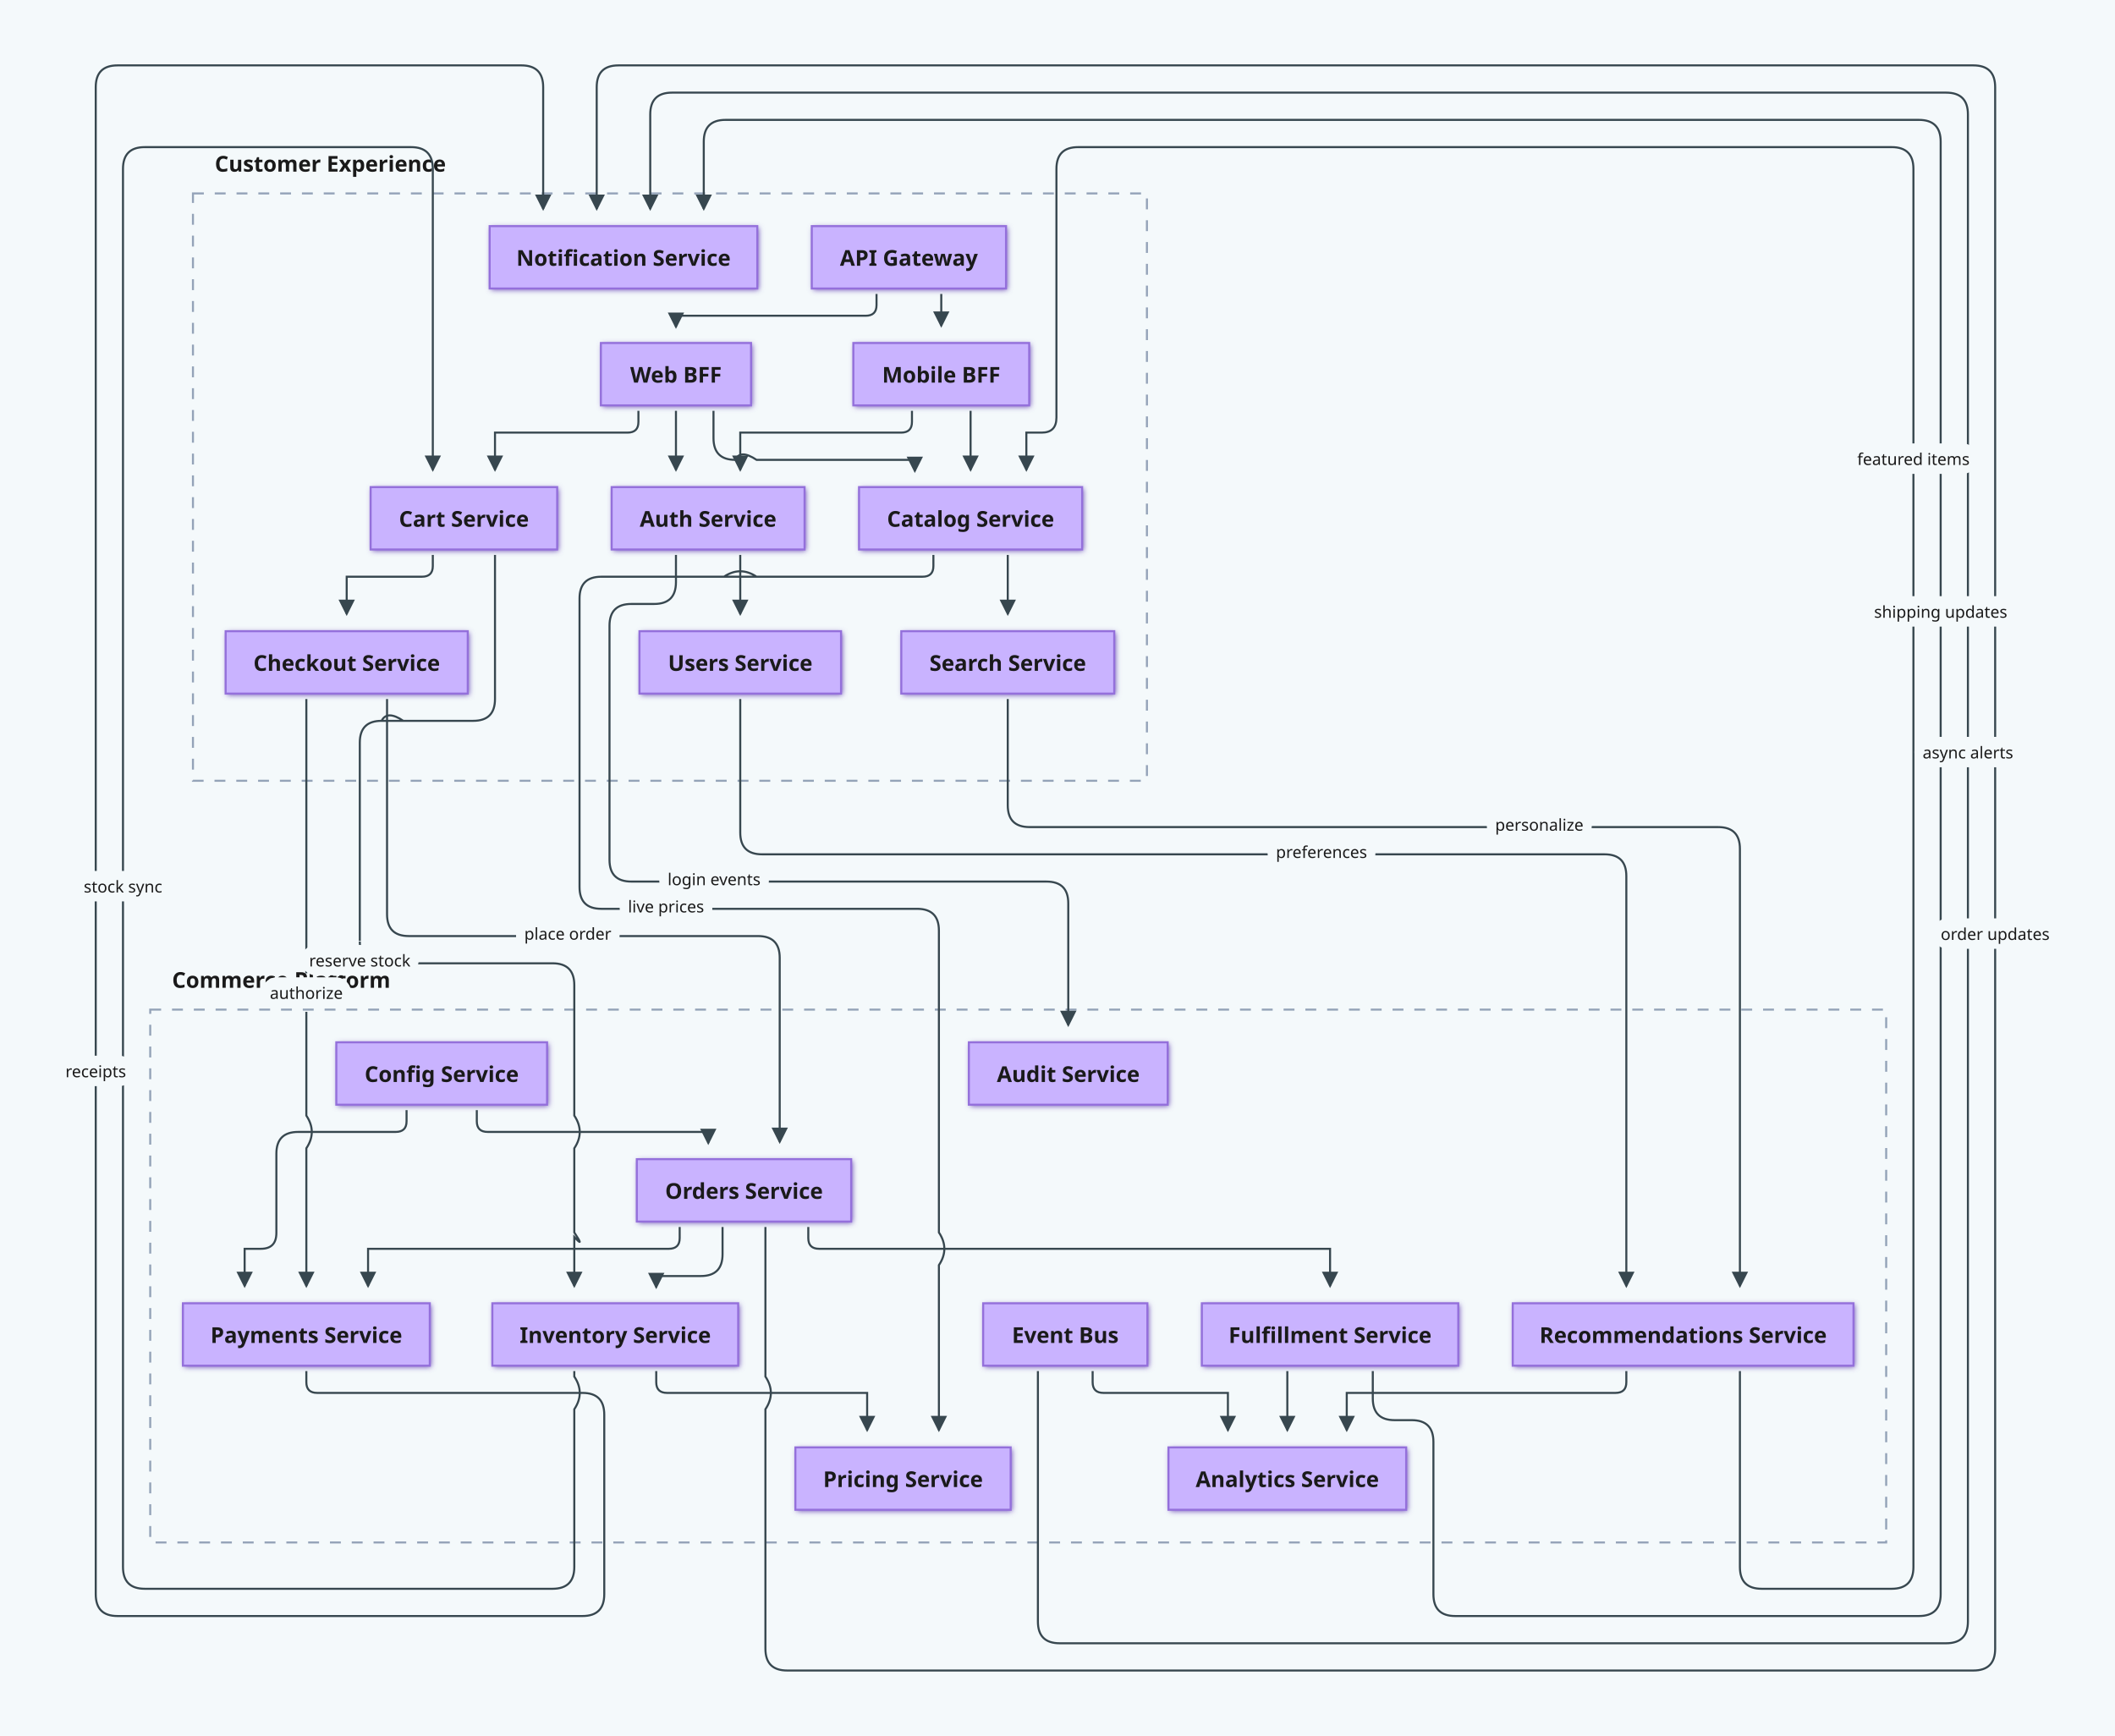
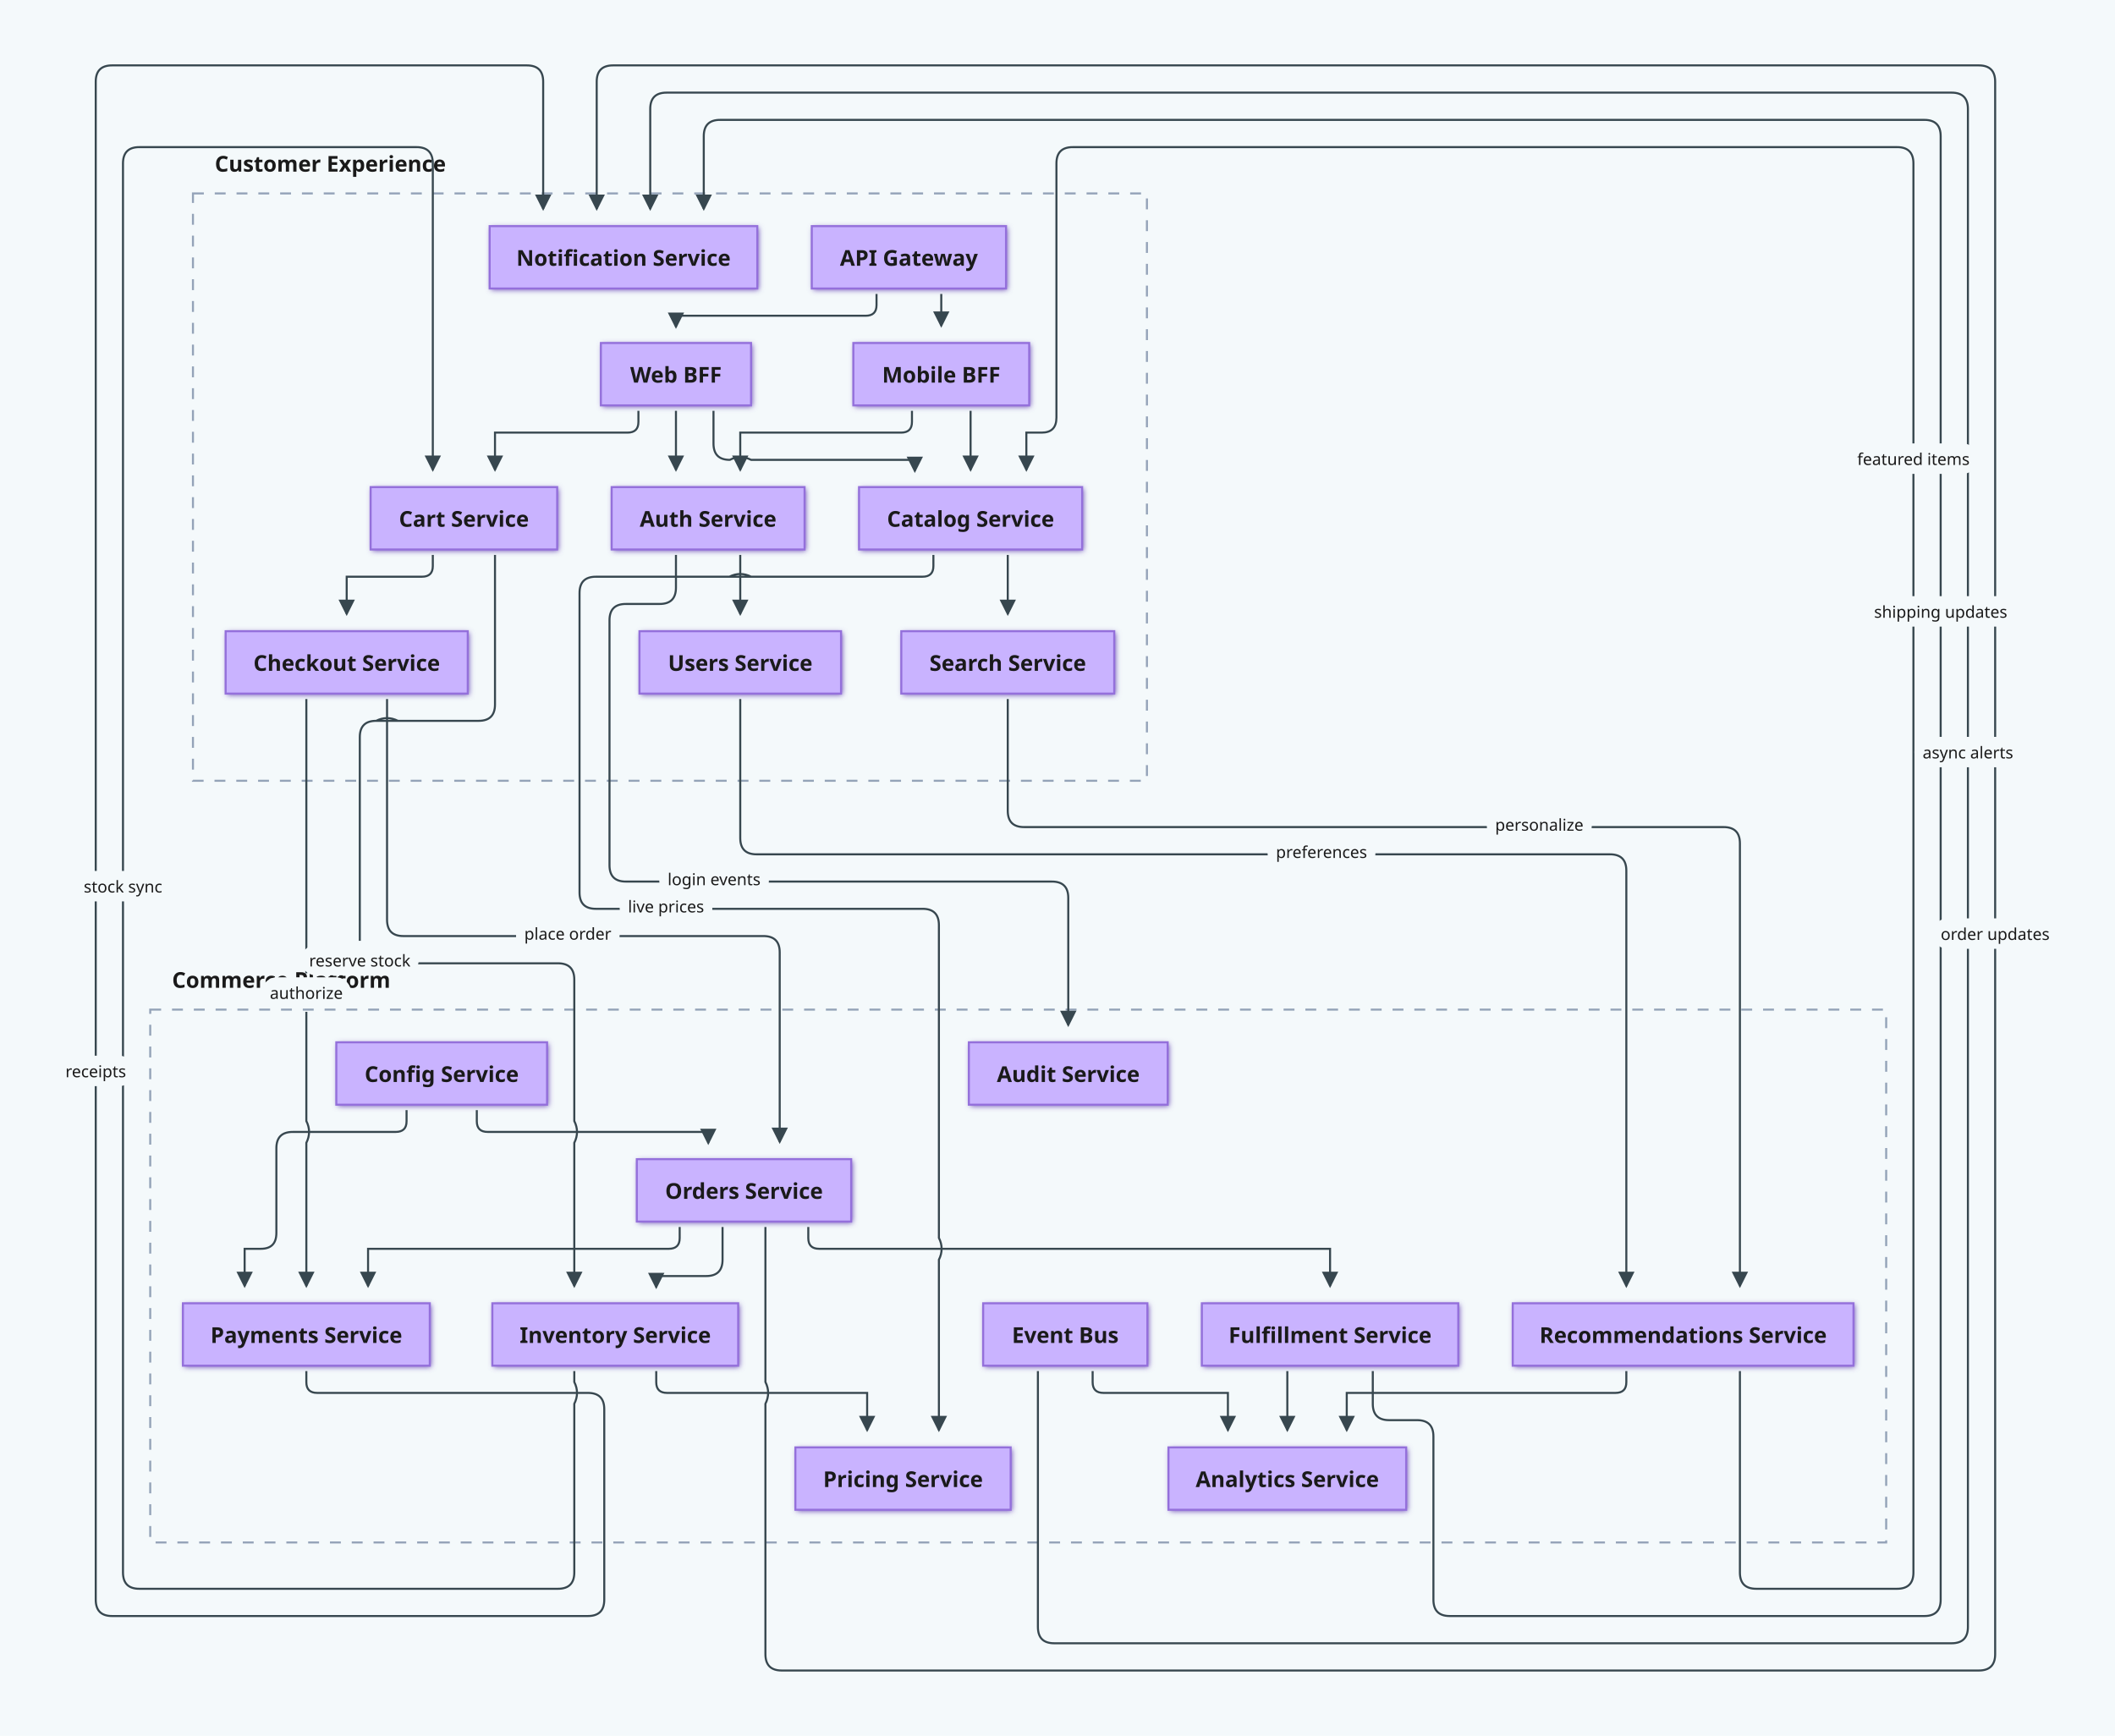
<svg xmlns="http://www.w3.org/2000/svg" viewBox="-31.142 -47 776.323 637.168">
  <defs>
    <filter id="cora-shadow-blur" x="-50%" y="-50%" width="200%" height="200%">
      <feGaussianBlur stdDeviation="1" />
    </filter>
    <marker id="cora-marker-arrow" markerWidth="8" markerHeight="8" refX="7" refY="4" orient="auto" markerUnits="strokeWidth">
      <path d="M 0 0 L 8 4 L 0 8 z" fill="#37474F" />
    </marker>
    <marker id="cora-marker-circle" markerWidth="8" markerHeight="8" refX="4" refY="4" orient="auto" markerUnits="strokeWidth">
      <circle cx="4" cy="4" r="3" fill="none" stroke="#37474F" stroke-width="1.5" />
    </marker>
    <marker id="cora-marker-filled-circle" markerWidth="8" markerHeight="8" refX="4" refY="4" orient="auto" markerUnits="strokeWidth">
      <circle cx="4" cy="4" r="3" fill="#37474F" />
    </marker>
  </defs>
  <rect x="-31.142" y="-47" width="776.323" height="637.168" fill="#F4F9FB" />
  <g id="groups">
    <g>
      <rect x="39.683" y="24" width="350.16" height="215.584" fill="none" stroke="#94A3B8" stroke-width="0.75" stroke-dasharray="4 4" />
      <text x="47.683" y="16" font-family="'Noto Sans', sans-serif" font-size="8" font-weight="600" fill="#1A1A1A">Customer Experience</text>
    </g>
    <g>
      <rect x="24" y="323.584" width="637.192" height="195.584" fill="none" stroke="#94A3B8" stroke-width="0.75" stroke-dasharray="4 4" />
      <text x="32" y="315.584" font-family="'Noto Sans', sans-serif" font-size="8" font-weight="600" fill="#1A1A1A">Commerce Platform</text>
    </g>
  </g>
  <g id="nodes">
    <g>
      <g filter="url(#cora-shadow-blur)">
        <rect x="267.327" y="36.5" width="71.296" height="22.896" fill="#7050B8" />
      </g>
      <rect x="266.827" y="36" width="71.296" height="22.896" fill="#C9B3FF" stroke="#9470DB" stroke-width="0.75" />
      <text x="302.475" y="50.552" text-anchor="middle" font-family="'Noto Sans', sans-serif" font-size="8" font-weight="600" fill="#1A1A1A">API Gateway</text>
    </g>
    <g>
      <g filter="url(#cora-shadow-blur)">
        <rect x="189.915" y="79.396" width="55.112" height="22.896" fill="#7050B8" />
      </g>
      <rect x="189.415" y="78.896" width="55.112" height="22.896" fill="#C9B3FF" stroke="#9470DB" stroke-width="0.75" />
      <text x="216.971" y="93.448" text-anchor="middle" font-family="'Noto Sans', sans-serif" font-size="8" font-weight="600" fill="#1A1A1A">Web BFF</text>
    </g>
    <g>
      <g filter="url(#cora-shadow-blur)">
        <rect x="282.585" y="79.396" width="64.544" height="22.896" fill="#7050B8" />
      </g>
      <rect x="282.085" y="78.896" width="64.544" height="22.896" fill="#C9B3FF" stroke="#9470DB" stroke-width="0.75" />
      <text x="314.357" y="93.448" text-anchor="middle" font-family="'Noto Sans', sans-serif" font-size="8" font-weight="600" fill="#1A1A1A">Mobile BFF</text>
    </g>
    <g>
      <g filter="url(#cora-shadow-blur)">
        <rect x="193.871" y="132.292" width="70.8" height="22.896" fill="#7050B8" />
      </g>
      <rect x="193.371" y="131.792" width="70.8" height="22.896" fill="#C9B3FF" stroke="#9470DB" stroke-width="0.75" />
      <text x="228.771" y="146.344" text-anchor="middle" font-family="'Noto Sans', sans-serif" font-size="8" font-weight="600" fill="#1A1A1A">Auth Service</text>
    </g>
    <g>
      <g filter="url(#cora-shadow-blur)">
        <rect x="204.079" y="185.188" width="73.984" height="22.896" fill="#7050B8" />
      </g>
      <rect x="203.579" y="184.688" width="73.984" height="22.896" fill="#C9B3FF" stroke="#9470DB" stroke-width="0.75" />
      <text x="240.571" y="199.24" text-anchor="middle" font-family="'Noto Sans', sans-serif" font-size="8" font-weight="600" fill="#1A1A1A">Users Service</text>
    </g>
    <g>
      <g filter="url(#cora-shadow-blur)">
        <rect x="284.671" y="132.292" width="81.888" height="22.896" fill="#7050B8" />
      </g>
      <rect x="284.171" y="131.792" width="81.888" height="22.896" fill="#C9B3FF" stroke="#9470DB" stroke-width="0.75" />
      <text x="325.115" y="146.344" text-anchor="middle" font-family="'Noto Sans', sans-serif" font-size="8" font-weight="600" fill="#1A1A1A">Catalog Service</text>
    </g>
    <g>
      <g filter="url(#cora-shadow-blur)">
        <rect x="300.183" y="185.188" width="78.16" height="22.896" fill="#7050B8" />
      </g>
      <rect x="299.683" y="184.688" width="78.16" height="22.896" fill="#C9B3FF" stroke="#9470DB" stroke-width="0.75" />
      <text x="338.763" y="199.24" text-anchor="middle" font-family="'Noto Sans', sans-serif" font-size="8" font-weight="600" fill="#1A1A1A">Search Service</text>
    </g>
    <g>
      <g filter="url(#cora-shadow-blur)">
        <rect x="105.399" y="132.292" width="68.472" height="22.896" fill="#7050B8" />
      </g>
      <rect x="104.899" y="131.792" width="68.472" height="22.896" fill="#C9B3FF" stroke="#9470DB" stroke-width="0.75" />
      <text x="139.135" y="146.344" text-anchor="middle" font-family="'Noto Sans', sans-serif" font-size="8" font-weight="600" fill="#1A1A1A">Cart Service</text>
    </g>
    <g>
      <g filter="url(#cora-shadow-blur)">
        <rect x="52.183" y="185.188" width="88.864" height="22.896" fill="#7050B8" />
      </g>
      <rect x="51.683" y="184.688" width="88.864" height="22.896" fill="#C9B3FF" stroke="#9470DB" stroke-width="0.75" />
      <text x="96.115" y="199.24" text-anchor="middle" font-family="'Noto Sans', sans-serif" font-size="8" font-weight="600" fill="#1A1A1A">Checkout Service</text>
    </g>
    <g>
      <g filter="url(#cora-shadow-blur)">
        <rect x="149.087" y="36.5" width="98.24" height="22.896" fill="#7050B8" />
      </g>
      <rect x="148.587" y="36" width="98.24" height="22.896" fill="#C9B3FF" stroke="#9470DB" stroke-width="0.75" />
      <text x="197.707" y="50.552" text-anchor="middle" font-family="'Noto Sans', sans-serif" font-size="8" font-weight="600" fill="#1A1A1A">Notification Service</text>
    </g>
    <g>
      <g filter="url(#cora-shadow-blur)">
        <rect x="203.103" y="378.98" width="78.68" height="22.896" fill="#7050B8" />
      </g>
      <rect x="202.603" y="378.48" width="78.68" height="22.896" fill="#C9B3FF" stroke="#9470DB" stroke-width="0.75" />
      <text x="241.943" y="393.032" text-anchor="middle" font-family="'Noto Sans', sans-serif" font-size="8" font-weight="600" fill="#1A1A1A">Orders Service</text>
    </g>
    <g>
      <g filter="url(#cora-shadow-blur)">
        <rect x="36.5" y="431.876" width="90.608" height="22.896" fill="#7050B8" />
      </g>
      <rect x="36" y="431.376" width="90.608" height="22.896" fill="#C9B3FF" stroke="#9470DB" stroke-width="0.75" />
      <text x="81.304" y="445.928" text-anchor="middle" font-family="'Noto Sans', sans-serif" font-size="8" font-weight="600" fill="#1A1A1A">Payments Service</text>
    </g>
    <g>
      <g filter="url(#cora-shadow-blur)">
        <rect x="150.079" y="431.876" width="90.232" height="22.896" fill="#7050B8" />
      </g>
      <rect x="149.579" y="431.376" width="90.232" height="22.896" fill="#C9B3FF" stroke="#9470DB" stroke-width="0.75" />
      <text x="194.695" y="445.928" text-anchor="middle" font-family="'Noto Sans', sans-serif" font-size="8" font-weight="600" fill="#1A1A1A">Inventory Service</text>
    </g>
    <g>
      <g filter="url(#cora-shadow-blur)">
        <rect x="261.311" y="484.772" width="79.016" height="22.896" fill="#7050B8" />
      </g>
      <rect x="260.811" y="484.272" width="79.016" height="22.896" fill="#C9B3FF" stroke="#9470DB" stroke-width="0.75" />
      <text x="300.319" y="498.824" text-anchor="middle" font-family="'Noto Sans', sans-serif" font-size="8" font-weight="600" fill="#1A1A1A">Pricing Service</text>
    </g>
    <g>
      <g filter="url(#cora-shadow-blur)">
        <rect x="410.508" y="431.876" width="94.112" height="22.896" fill="#7050B8" />
      </g>
      <rect x="410.008" y="431.376" width="94.112" height="22.896" fill="#C9B3FF" stroke="#9470DB" stroke-width="0.75" />
      <text x="457.064" y="445.928" text-anchor="middle" font-family="'Noto Sans', sans-serif" font-size="8" font-weight="600" fill="#1A1A1A">Fulfillment Service</text>
    </g>
    <g>
      <g filter="url(#cora-shadow-blur)">
        <rect x="398.255" y="484.772" width="87.248" height="22.896" fill="#7050B8" />
      </g>
      <rect x="397.755" y="484.272" width="87.248" height="22.896" fill="#C9B3FF" stroke="#9470DB" stroke-width="0.75" />
      <text x="441.379" y="498.824" text-anchor="middle" font-family="'Noto Sans', sans-serif" font-size="8" font-weight="600" fill="#1A1A1A">Analytics Service</text>
    </g>
    <g>
      <g filter="url(#cora-shadow-blur)">
        <rect x="524.62" y="431.876" width="125.072" height="22.896" fill="#7050B8" />
      </g>
      <rect x="524.12" y="431.376" width="125.072" height="22.896" fill="#C9B3FF" stroke="#9470DB" stroke-width="0.75" />
      <text x="586.656" y="445.928" text-anchor="middle" font-family="'Noto Sans', sans-serif" font-size="8" font-weight="600" fill="#1A1A1A">Recommendations Service</text>
    </g>
    <g>
      <g filter="url(#cora-shadow-blur)">
        <rect x="330.236" y="431.876" width="60.272" height="22.896" fill="#7050B8" />
      </g>
      <rect x="329.736" y="431.376" width="60.272" height="22.896" fill="#C9B3FF" stroke="#9470DB" stroke-width="0.75" />
      <text x="359.872" y="445.928" text-anchor="middle" font-family="'Noto Sans', sans-serif" font-size="8" font-weight="600" fill="#1A1A1A">Event Bus</text>
    </g>
    <g>
      <g filter="url(#cora-shadow-blur)">
        <rect x="92.804" y="336.084" width="77.352" height="22.896" fill="#7050B8" />
      </g>
      <rect x="92.304" y="335.584" width="77.352" height="22.896" fill="#C9B3FF" stroke="#9470DB" stroke-width="0.75" />
      <text x="130.98" y="350.136" text-anchor="middle" font-family="'Noto Sans', sans-serif" font-size="8" font-weight="600" fill="#1A1A1A">Config Service</text>
    </g>
    <g>
      <g filter="url(#cora-shadow-blur)">
        <rect x="324.988" y="336.084" width="72.968" height="22.896" fill="#7050B8" />
      </g>
      <rect x="324.488" y="335.584" width="72.968" height="22.896" fill="#C9B3FF" stroke="#9470DB" stroke-width="0.75" />
      <text x="360.972" y="350.136" text-anchor="middle" font-family="'Noto Sans', sans-serif" font-size="8" font-weight="600" fill="#1A1A1A">Audit Service</text>
    </g>
  </g>
  <g id="edges">
    <path d="M 290.592 60.896 L 290.592 64.976 Q 290.592 68.896 286.592 68.896 L 216.971 68.896 L 216.971 72.976" fill="none" stroke="#37474F" stroke-width="0.75" marker-end="url(#cora-marker-arrow)" />
    <path d="M 314.357 60.896 L 314.357 72.566" fill="none" stroke="#37474F" stroke-width="0.75" marker-end="url(#cora-marker-arrow)" />
    <path d="M 216.971 103.792 L 216.971 125.462" fill="none" stroke="#37474F" stroke-width="0.75" marker-end="url(#cora-marker-arrow)" />
    <path d="M 303.6 103.792 L 303.6 107.872 Q 303.6 111.792 299.6 111.792 L 240.571 111.792 L 240.571 125.462" fill="none" stroke="#37474F" stroke-width="0.75" marker-end="url(#cora-marker-arrow)" />
-     <path d="M 230.749 103.792 L 230.749 113.792 Q 230.749 121.792 238.749 121.792 Q 240.571 117.792 246.571 121.792 L 304.643 121.792 L 304.643 125.872" fill="none" stroke="#37474F" stroke-width="0.75" marker-end="url(#cora-marker-arrow)" />
+     <path d="M 230.749 103.792 L 230.749 115.792 Q 230.749 121.792 236.749 121.792 Q 240.571 119.792 244.571 121.792 L 304.643 121.792 L 304.643 125.872" fill="none" stroke="#37474F" stroke-width="0.75" marker-end="url(#cora-marker-arrow)" />
    <path d="M 325.115 103.792 L 325.115 125.462" fill="none" stroke="#37474F" stroke-width="0.75" marker-end="url(#cora-marker-arrow)" />
    <path d="M 240.571 156.688 L 240.571 178.358" fill="none" stroke="#37474F" stroke-width="0.75" marker-end="url(#cora-marker-arrow)" />
    <path d="M 338.763 156.688 L 338.763 178.358" fill="none" stroke="#37474F" stroke-width="0.75" marker-end="url(#cora-marker-arrow)" />
    <path d="M 203.193 103.792 L 203.193 107.872 Q 203.193 111.792 199.193 111.792 L 150.547 111.792 L 150.547 125.462" fill="none" stroke="#37474F" stroke-width="0.75" marker-end="url(#cora-marker-arrow)" />
    <path d="M 127.723 156.688 L 127.723 160.768 Q 127.723 164.688 123.723 164.688 L 96.115 164.688 L 96.115 178.358" fill="none" stroke="#37474F" stroke-width="0.75" marker-end="url(#cora-marker-arrow)" />
    <path d="M 218.339 403.376 L 218.339 407.456 Q 218.339 411.376 214.339 411.376 L 103.956 411.376 L 103.956 425.046" fill="none" stroke="#37474F" stroke-width="0.75" marker-end="url(#cora-marker-arrow)" />
-     <path d="M 234.075 403.376 L 234.075 413.376 Q 234.075 421.376 226.075 421.376 L 209.733 421.376 L 209.733 425.456" fill="none" stroke="#37474F" stroke-width="0.75" marker-end="url(#cora-marker-arrow)" />
+     <path d="M 234.075 403.376 L 234.075 415.376 Q 234.075 421.376 228.075 421.376 L 209.733 421.376 L 209.733 425.456" fill="none" stroke="#37474F" stroke-width="0.75" marker-end="url(#cora-marker-arrow)" />
    <path d="M 265.547 403.376 L 265.547 407.456 Q 265.547 411.376 269.547 411.376 L 457.064 411.376 L 457.064 425.046" fill="none" stroke="#37474F" stroke-width="0.75" marker-end="url(#cora-marker-arrow)" />
    <path d="M 209.733 456.272 L 209.733 460.352 Q 209.733 464.272 213.733 464.272 L 287.149 464.272 L 287.149 477.942" fill="none" stroke="#37474F" stroke-width="0.75" marker-end="url(#cora-marker-arrow)" />
    <path d="M 441.379 456.272 L 441.379 477.942" fill="none" stroke="#37474F" stroke-width="0.75" marker-end="url(#cora-marker-arrow)" />
    <path d="M 565.811 456.272 L 565.811 460.352 Q 565.811 464.272 561.811 464.272 L 463.191 464.272 L 463.191 477.942" fill="none" stroke="#37474F" stroke-width="0.75" marker-end="url(#cora-marker-arrow)" />
    <path d="M 369.917 456.272 L 369.917 460.352 Q 369.917 464.272 373.917 464.272 L 419.567 464.272 L 419.567 477.942" fill="none" stroke="#37474F" stroke-width="0.75" marker-end="url(#cora-marker-arrow)" />
    <path d="M 143.872 360.48 L 143.872 364.56 Q 143.872 368.48 147.872 368.48 L 228.829 368.48 L 228.829 372.56" fill="none" stroke="#37474F" stroke-width="0.75" marker-end="url(#cora-marker-arrow)" />
-     <path d="M 118.088 360.48 L 118.088 364.56 Q 118.088 368.48 114.088 368.48 L 78.304 368.48 Q 70.304 368.48 70.304 376.48 L 70.304 405.55 Q 70.304 411.376 64.595 411.376 L 58.652 411.376 L 58.652 425.046" fill="none" stroke="#37474F" stroke-width="0.75" marker-end="url(#cora-marker-arrow)" />
-     <path d="M 110.925 209.584 L 110.925 288.584 Q 110.925 296.584 118.925 296.584 L 158.29 296.584 M 196.258 296.584 L 247.056 296.584 Q 255.056 296.584 255.056 304.584 L 255.056 372.15" fill="none" stroke="#37474F" stroke-width="0.75" marker-end="url(#cora-marker-arrow)" />
-     <path d="M 81.304 209.584 L 81.304 310.229 M 81.304 324.401 L 81.304 362.48 Q 85.304 368.48 81.304 374.48 L 81.304 425.046" fill="none" stroke="#37474F" stroke-width="0.75" marker-end="url(#cora-marker-arrow)" />
-     <path d="M 150.547 156.688 L 150.547 209.584 Q 150.547 217.584 142.547 217.584 L 108.925 217.584 Q 110.925 213.584 116.925 217.584 L 108.925 217.584 Q 100.925 217.584 100.925 225.584 L 100.925 298.336 M 100.925 298.584 Q 100.925 306.584 108.925 306.584 L 171.656 306.584 Q 179.656 306.584 179.656 314.584 L 179.656 362.48 Q 183.656 368.48 179.656 374.48 L 179.656 405.376 Q 183.656 411.376 179.656 407.046 L 179.656 425.046" fill="none" stroke="#37474F" stroke-width="0.75" marker-end="url(#cora-marker-arrow)" />
-     <path d="M 311.467 156.688 L 311.467 160.768 Q 311.467 164.688 307.467 164.688 L 234.571 164.688 Q 240.571 160.688 246.571 164.688 L 189.579 164.688 Q 181.579 164.688 181.579 172.688 L 181.579 278.584 Q 181.579 286.584 189.579 286.584 L 196.349 286.584 M 230.291 286.584 L 305.488 286.584 Q 313.488 286.584 313.488 294.584 L 313.488 405.376 Q 317.488 411.376 313.488 417.376 L 313.488 477.942" fill="none" stroke="#37474F" stroke-width="0.75" marker-end="url(#cora-marker-arrow)" />
-     <path d="M 338.763 209.584 L 338.763 248.584 Q 338.763 256.584 346.763 256.584 L 514.648 256.584 M 553.078 256.584 L 599.501 256.584 Q 607.501 256.584 607.501 264.584 L 607.501 425.046" fill="none" stroke="#37474F" stroke-width="0.75" marker-end="url(#cora-marker-arrow)" />
-     <path d="M 216.971 156.688 L 216.971 166.688 Q 216.971 174.688 208.971 174.688 L 200.579 174.688 Q 192.579 174.688 192.579 182.688 L 192.579 268.584 Q 192.579 276.584 200.579 276.584 L 210.902 276.584 M 251.03 276.584 L 352.972 276.584 Q 360.972 276.584 360.972 284.584 L 360.972 329.254" fill="none" stroke="#37474F" stroke-width="0.75" marker-end="url(#cora-marker-arrow)" />
-     <path d="M 240.571 209.584 L 240.571 258.584 Q 240.571 266.584 248.571 266.584 L 434.188 266.584 M 473.656 266.584 L 557.811 266.584 Q 565.811 266.584 565.811 274.584 L 565.811 425.046" fill="none" stroke="#37474F" stroke-width="0.75" marker-end="url(#cora-marker-arrow)" />
-     <path d="M 249.811 403.376 L 249.811 458.272 Q 253.811 464.272 249.811 470.272 L 249.811 558.168 Q 249.811 566.168 257.811 566.168 L 693.192 566.168 Q 701.192 566.168 701.192 558.168 L 701.192 288.595 M 701.192 302.767 L 701.192 -15 Q 701.192 -23 693.192 -23 L 195.883 -23 Q 187.883 -23 187.883 -15 L 187.883 29.67" fill="none" stroke="#37474F" stroke-width="0.75" marker-end="url(#cora-marker-arrow)" />
-     <path d="M 81.304 456.272 L 81.304 460.352 Q 81.304 464.272 85.304 464.272 L 182.656 464.272 Q 190.656 464.272 190.656 472.272 L 190.656 538.168 Q 190.656 546.168 182.656 546.168 L 12 546.168 Q 4 546.168 4 538.168 L 4 338.998 M 4 353.17 L 4 -15 Q 4 -23 12 -23 L 160.235 -23 Q 168.235 -23 168.235 -15 L 168.235 29.67" fill="none" stroke="#37474F" stroke-width="0.75" marker-end="url(#cora-marker-arrow)" />
-     <path d="M 179.656 456.272 L 179.656 458.272 Q 183.656 464.272 179.656 470.272 L 179.656 528.168 Q 179.656 536.168 171.656 536.168 L 22 536.168 Q 14 536.168 14 528.168 L 14 271.182 M 14 285.354 L 14 15 Q 14 7 22 7 L 119.723 7 Q 127.723 7 127.723 15 L 127.723 125.462" fill="none" stroke="#37474F" stroke-width="0.75" marker-end="url(#cora-marker-arrow)" />
-     <path d="M 607.501 456.272 L 607.501 528.168 Q 607.501 536.168 615.501 536.168 L 663.192 536.168 Q 671.192 536.168 671.192 528.168 L 671.192 114.258 M 671.192 128.43 L 671.192 15 Q 671.192 7 663.192 7 L 364.629 7 Q 356.629 7 356.629 15 L 356.629 106.271 Q 356.629 111.792 351.218 111.792 L 345.587 111.792 L 345.587 125.462" fill="none" stroke="#37474F" stroke-width="0.75" marker-end="url(#cora-marker-arrow)" />
-     <path d="M 349.827 456.272 L 349.827 548.168 Q 349.827 556.168 357.827 556.168 L 683.192 556.168 Q 691.192 556.168 691.192 548.168 L 691.192 221.963 M 691.192 236.135 L 691.192 -5 Q 691.192 -13 683.192 -13 L 215.531 -13 Q 207.531 -13 207.531 -5 L 207.531 29.67" fill="none" stroke="#37474F" stroke-width="0.75" marker-end="url(#cora-marker-arrow)" />
-     <path d="M 472.749 456.272 L 472.749 466.272 Q 472.749 474.272 480.749 474.272 L 487.003 474.272 Q 495.003 474.272 495.003 482.272 L 495.003 538.168 Q 495.003 546.168 503.003 546.168 L 673.192 546.168 Q 681.192 546.168 681.192 538.168 L 681.192 170.326 M 681.192 184.498 L 681.192 5 Q 681.192 -3 673.192 -3 L 235.179 -3 Q 227.179 -3 227.179 5 L 227.179 29.67" fill="none" stroke="#37474F" stroke-width="0.75" marker-end="url(#cora-marker-arrow)" />
+     <path d="M 118.088 360.48 L 118.088 364.56 Q 118.088 368.48 114.088 368.48 L 76.304 368.48 Q 70.304 368.48 70.304 374.48 L 70.304 405.55 Q 70.304 411.376 64.595 411.376 L 58.652 411.376 L 58.652 425.046" fill="none" stroke="#37474F" stroke-width="0.75" marker-end="url(#cora-marker-arrow)" />
+     <path d="M 110.925 209.584 L 110.925 290.584 Q 110.925 296.584 116.925 296.584 L 158.29 296.584 M 196.258 296.584 L 249.056 296.584 Q 255.056 296.584 255.056 302.584 L 255.056 372.15" fill="none" stroke="#37474F" stroke-width="0.75" marker-end="url(#cora-marker-arrow)" />
+     <path d="M 81.304 209.584 L 81.304 310.229 M 81.304 324.401 L 81.304 364.48 Q 83.304 368.48 81.304 372.48 L 81.304 425.046" fill="none" stroke="#37474F" stroke-width="0.75" marker-end="url(#cora-marker-arrow)" />
+     <path d="M 150.547 156.688 L 150.547 211.584 Q 150.547 217.584 144.547 217.584 L 106.925 217.584 Q 110.925 215.584 114.925 217.584 L 106.925 217.584 Q 100.925 217.584 100.925 223.584 L 100.925 298.336 M 100.925 300.584 Q 100.925 306.584 106.925 306.584 L 173.656 306.584 Q 179.656 306.584 179.656 312.584 L 179.656 364.48 Q 181.656 368.48 179.656 372.48 L 179.656 425.046" fill="none" stroke="#37474F" stroke-width="0.75" marker-end="url(#cora-marker-arrow)" />
+     <path d="M 311.467 156.688 L 311.467 160.768 Q 311.467 164.688 307.467 164.688 L 236.571 164.688 Q 240.571 162.688 244.571 164.688 L 187.579 164.688 Q 181.579 164.688 181.579 170.688 L 181.579 280.584 Q 181.579 286.584 187.579 286.584 L 196.349 286.584 M 230.291 286.584 L 307.488 286.584 Q 313.488 286.584 313.488 292.584 L 313.488 407.376 Q 315.488 411.376 313.488 415.376 L 313.488 477.942" fill="none" stroke="#37474F" stroke-width="0.75" marker-end="url(#cora-marker-arrow)" />
+     <path d="M 338.763 209.584 L 338.763 250.584 Q 338.763 256.584 344.763 256.584 L 514.648 256.584 M 553.078 256.584 L 601.501 256.584 Q 607.501 256.584 607.501 262.584 L 607.501 425.046" fill="none" stroke="#37474F" stroke-width="0.75" marker-end="url(#cora-marker-arrow)" />
+     <path d="M 216.971 156.688 L 216.971 168.688 Q 216.971 174.688 210.971 174.688 L 198.579 174.688 Q 192.579 174.688 192.579 180.688 L 192.579 270.584 Q 192.579 276.584 198.579 276.584 L 210.902 276.584 M 251.03 276.584 L 354.972 276.584 Q 360.972 276.584 360.972 282.584 L 360.972 329.254" fill="none" stroke="#37474F" stroke-width="0.75" marker-end="url(#cora-marker-arrow)" />
+     <path d="M 240.571 209.584 L 240.571 260.584 Q 240.571 266.584 246.571 266.584 L 434.188 266.584 M 473.656 266.584 L 559.811 266.584 Q 565.811 266.584 565.811 272.584 L 565.811 425.046" fill="none" stroke="#37474F" stroke-width="0.75" marker-end="url(#cora-marker-arrow)" />
+     <path d="M 249.811 403.376 L 249.811 460.272 Q 251.811 464.272 249.811 468.272 L 249.811 560.168 Q 249.811 566.168 255.811 566.168 L 695.192 566.168 Q 701.192 566.168 701.192 560.168 L 701.192 288.595 M 701.192 302.767 L 701.192 -17 Q 701.192 -23 695.192 -23 L 193.883 -23 Q 187.883 -23 187.883 -17 L 187.883 29.67" fill="none" stroke="#37474F" stroke-width="0.75" marker-end="url(#cora-marker-arrow)" />
+     <path d="M 81.304 456.272 L 81.304 460.352 Q 81.304 464.272 85.304 464.272 L 184.656 464.272 Q 190.656 464.272 190.656 470.272 L 190.656 540.168 Q 190.656 546.168 184.656 546.168 L 10 546.168 Q 4 546.168 4 540.168 L 4 338.998 M 4 353.17 L 4 -17 Q 4 -23 10 -23 L 162.235 -23 Q 168.235 -23 168.235 -17 L 168.235 29.67" fill="none" stroke="#37474F" stroke-width="0.75" marker-end="url(#cora-marker-arrow)" />
+     <path d="M 179.656 456.272 L 179.656 460.272 Q 181.656 464.272 179.656 468.272 L 179.656 530.168 Q 179.656 536.168 173.656 536.168 L 20 536.168 Q 14 536.168 14 530.168 L 14 271.182 M 14 285.354 L 14 13 Q 14 7 20 7 L 121.723 7 Q 127.723 7 127.723 13 L 127.723 125.462" fill="none" stroke="#37474F" stroke-width="0.75" marker-end="url(#cora-marker-arrow)" />
+     <path d="M 607.501 456.272 L 607.501 530.168 Q 607.501 536.168 613.501 536.168 L 665.192 536.168 Q 671.192 536.168 671.192 530.168 L 671.192 114.258 M 671.192 128.43 L 671.192 13 Q 671.192 7 665.192 7 L 362.629 7 Q 356.629 7 356.629 13 L 356.629 106.271 Q 356.629 111.792 351.218 111.792 L 345.587 111.792 L 345.587 125.462" fill="none" stroke="#37474F" stroke-width="0.75" marker-end="url(#cora-marker-arrow)" />
+     <path d="M 349.827 456.272 L 349.827 550.168 Q 349.827 556.168 355.827 556.168 L 685.192 556.168 Q 691.192 556.168 691.192 550.168 L 691.192 221.963 M 691.192 236.135 L 691.192 -7 Q 691.192 -13 685.192 -13 L 213.531 -13 Q 207.531 -13 207.531 -7 L 207.531 29.67" fill="none" stroke="#37474F" stroke-width="0.75" marker-end="url(#cora-marker-arrow)" />
+     <path d="M 472.749 456.272 L 472.749 468.272 Q 472.749 474.272 478.749 474.272 L 489.003 474.272 Q 495.003 474.272 495.003 480.272 L 495.003 540.168 Q 495.003 546.168 501.003 546.168 L 675.192 546.168 Q 681.192 546.168 681.192 540.168 L 681.192 170.326 M 681.192 184.498 L 681.192 3 Q 681.192 -3 675.192 -3 L 233.179 -3 Q 227.179 -3 227.179 3 L 227.179 29.67" fill="none" stroke="#37474F" stroke-width="0.75" marker-end="url(#cora-marker-arrow)" />
  </g>
  <g id="edge-labels">
    <g>
      <rect x="158.29" y="289.998" width="37.968" height="11.172" rx="5.586" ry="5.586" fill="#F4F9FB" />
      <text x="177.274" y="297.912" text-anchor="middle" font-family="'Noto Sans', sans-serif" font-size="6" font-weight="400" fill="#1A1A1A">place order</text>
    </g>
    <g>
      <rect x="64.9" y="311.729" width="32.808" height="11.172" rx="5.586" ry="5.586" fill="#F4F9FB" />
      <text x="81.304" y="319.643" text-anchor="middle" font-family="'Noto Sans', sans-serif" font-size="6" font-weight="400" fill="#1A1A1A">authorize</text>
    </g>
    <g>
      <rect x="79.313" y="299.836" width="43.224" height="11.172" rx="5.586" ry="5.586" fill="#F4F9FB" />
      <text x="100.925" y="307.75" text-anchor="middle" font-family="'Noto Sans', sans-serif" font-size="6" font-weight="400" fill="#1A1A1A">reserve stock</text>
    </g>
    <g>
      <rect x="196.349" y="279.998" width="33.942" height="11.172" rx="5.586" ry="5.586" fill="#F4F9FB" />
      <text x="213.32" y="287.912" text-anchor="middle" font-family="'Noto Sans', sans-serif" font-size="6" font-weight="400" fill="#1A1A1A">live prices</text>
    </g>
    <g>
      <rect x="514.648" y="249.998" width="38.43" height="11.172" rx="5.586" ry="5.586" fill="#F4F9FB" />
      <text x="533.863" y="257.912" text-anchor="middle" font-family="'Noto Sans', sans-serif" font-size="6" font-weight="400" fill="#1A1A1A">personalize</text>
    </g>
    <g>
      <rect x="210.902" y="269.998" width="40.128" height="11.172" rx="5.586" ry="5.586" fill="#F4F9FB" />
      <text x="230.966" y="277.912" text-anchor="middle" font-family="'Noto Sans', sans-serif" font-size="6" font-weight="400" fill="#1A1A1A">login events</text>
    </g>
    <g>
      <rect x="434.188" y="259.998" width="39.468" height="11.172" rx="5.586" ry="5.586" fill="#F4F9FB" />
      <text x="453.922" y="267.912" text-anchor="middle" font-family="'Noto Sans', sans-serif" font-size="6" font-weight="400" fill="#1A1A1A">preferences</text>
    </g>
    <g>
      <rect x="678.203" y="290.095" width="45.978" height="11.172" rx="5.586" ry="5.586" fill="#F4F9FB" />
      <text x="701.192" y="298.009" text-anchor="middle" font-family="'Noto Sans', sans-serif" font-size="6" font-weight="400" fill="#1A1A1A">order updates</text>
    </g>
    <g>
      <rect x="-10.142" y="340.498" width="28.284" height="11.172" rx="5.586" ry="5.586" fill="#F4F9FB" />
      <text x="4" y="348.412" text-anchor="middle" font-family="'Noto Sans', sans-serif" font-size="6" font-weight="400" fill="#1A1A1A">receipts</text>
    </g>
    <g>
      <rect x="-3.418" y="272.682" width="34.836" height="11.172" rx="5.586" ry="5.586" fill="#F4F9FB" />
      <text x="14" y="280.596" text-anchor="middle" font-family="'Noto Sans', sans-serif" font-size="6" font-weight="400" fill="#1A1A1A">stock sync</text>
    </g>
    <g>
      <rect x="647.561" y="115.758" width="47.262" height="11.172" rx="5.586" ry="5.586" fill="#F4F9FB" />
      <text x="671.192" y="123.672" text-anchor="middle" font-family="'Noto Sans', sans-serif" font-size="6" font-weight="400" fill="#1A1A1A">featured items</text>
    </g>
    <g>
      <rect x="671.56" y="223.463" width="39.264" height="11.172" rx="5.586" ry="5.586" fill="#F4F9FB" />
      <text x="691.192" y="231.377" text-anchor="middle" font-family="'Noto Sans', sans-serif" font-size="6" font-weight="400" fill="#1A1A1A">async alerts</text>
    </g>
    <g>
      <rect x="653.745" y="171.826" width="54.894" height="11.172" rx="5.586" ry="5.586" fill="#F4F9FB" />
      <text x="681.192" y="179.74" text-anchor="middle" font-family="'Noto Sans', sans-serif" font-size="6" font-weight="400" fill="#1A1A1A">shipping updates</text>
    </g>
  </g>
</svg>
